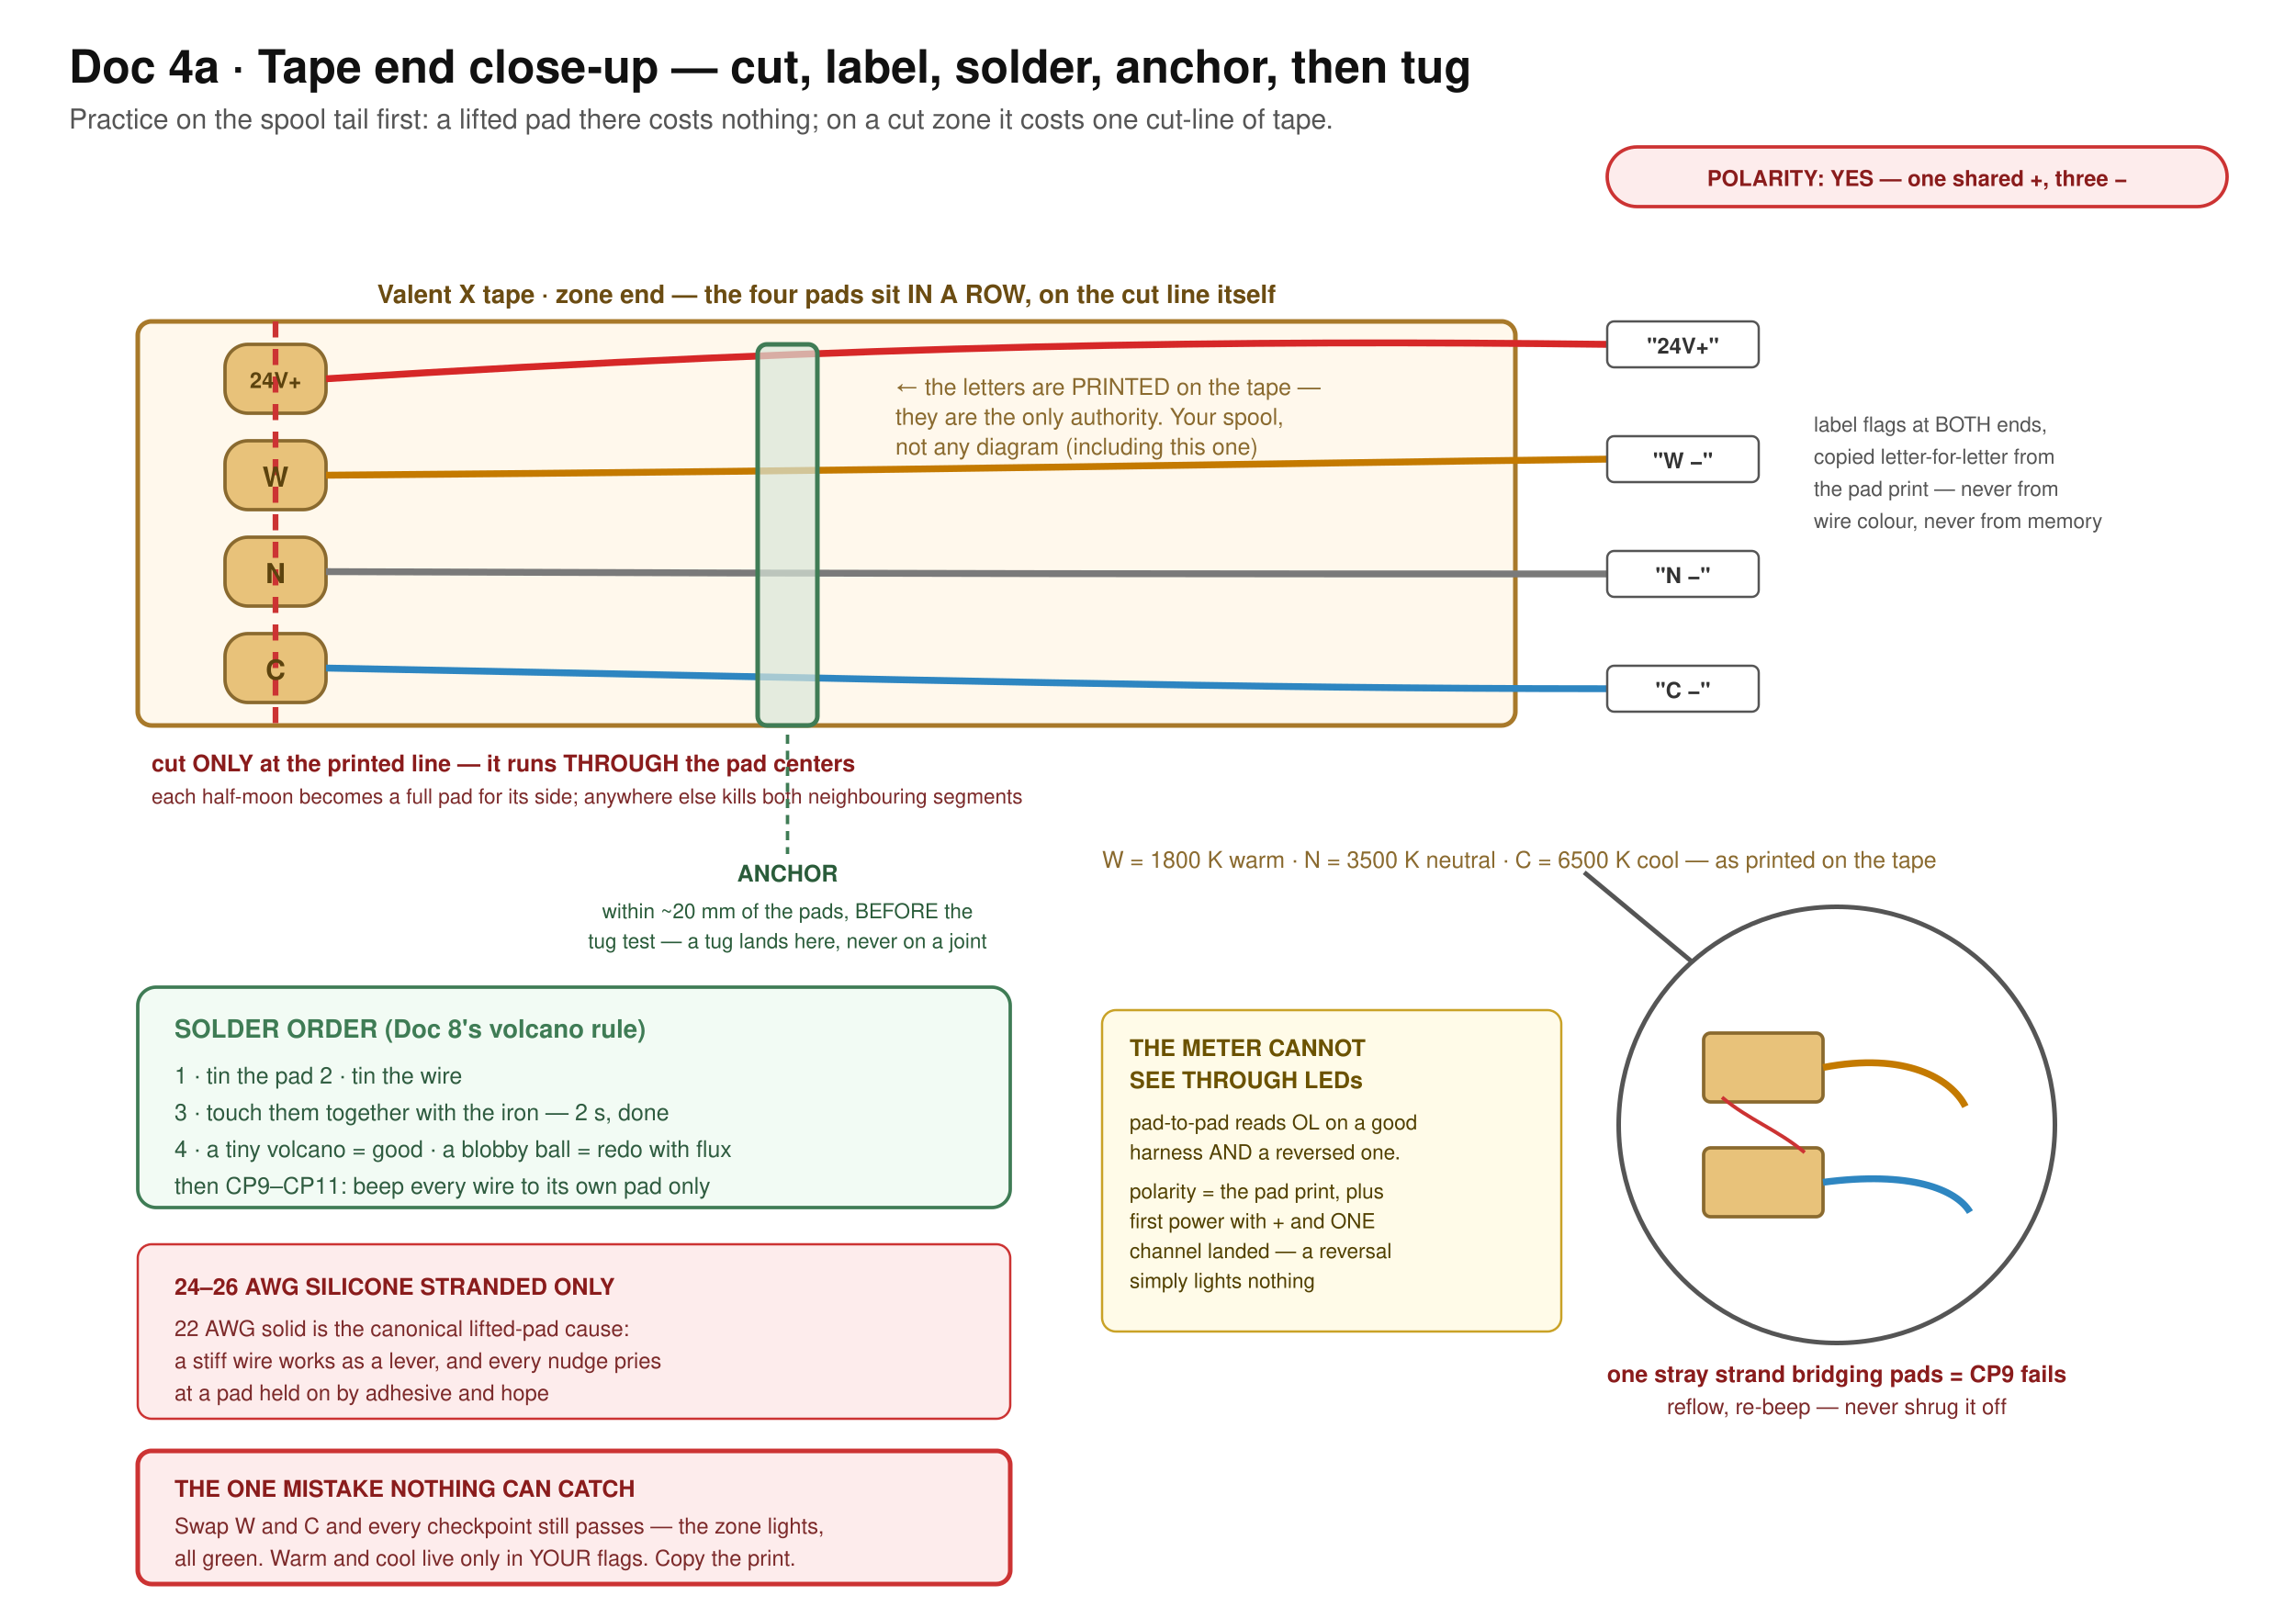
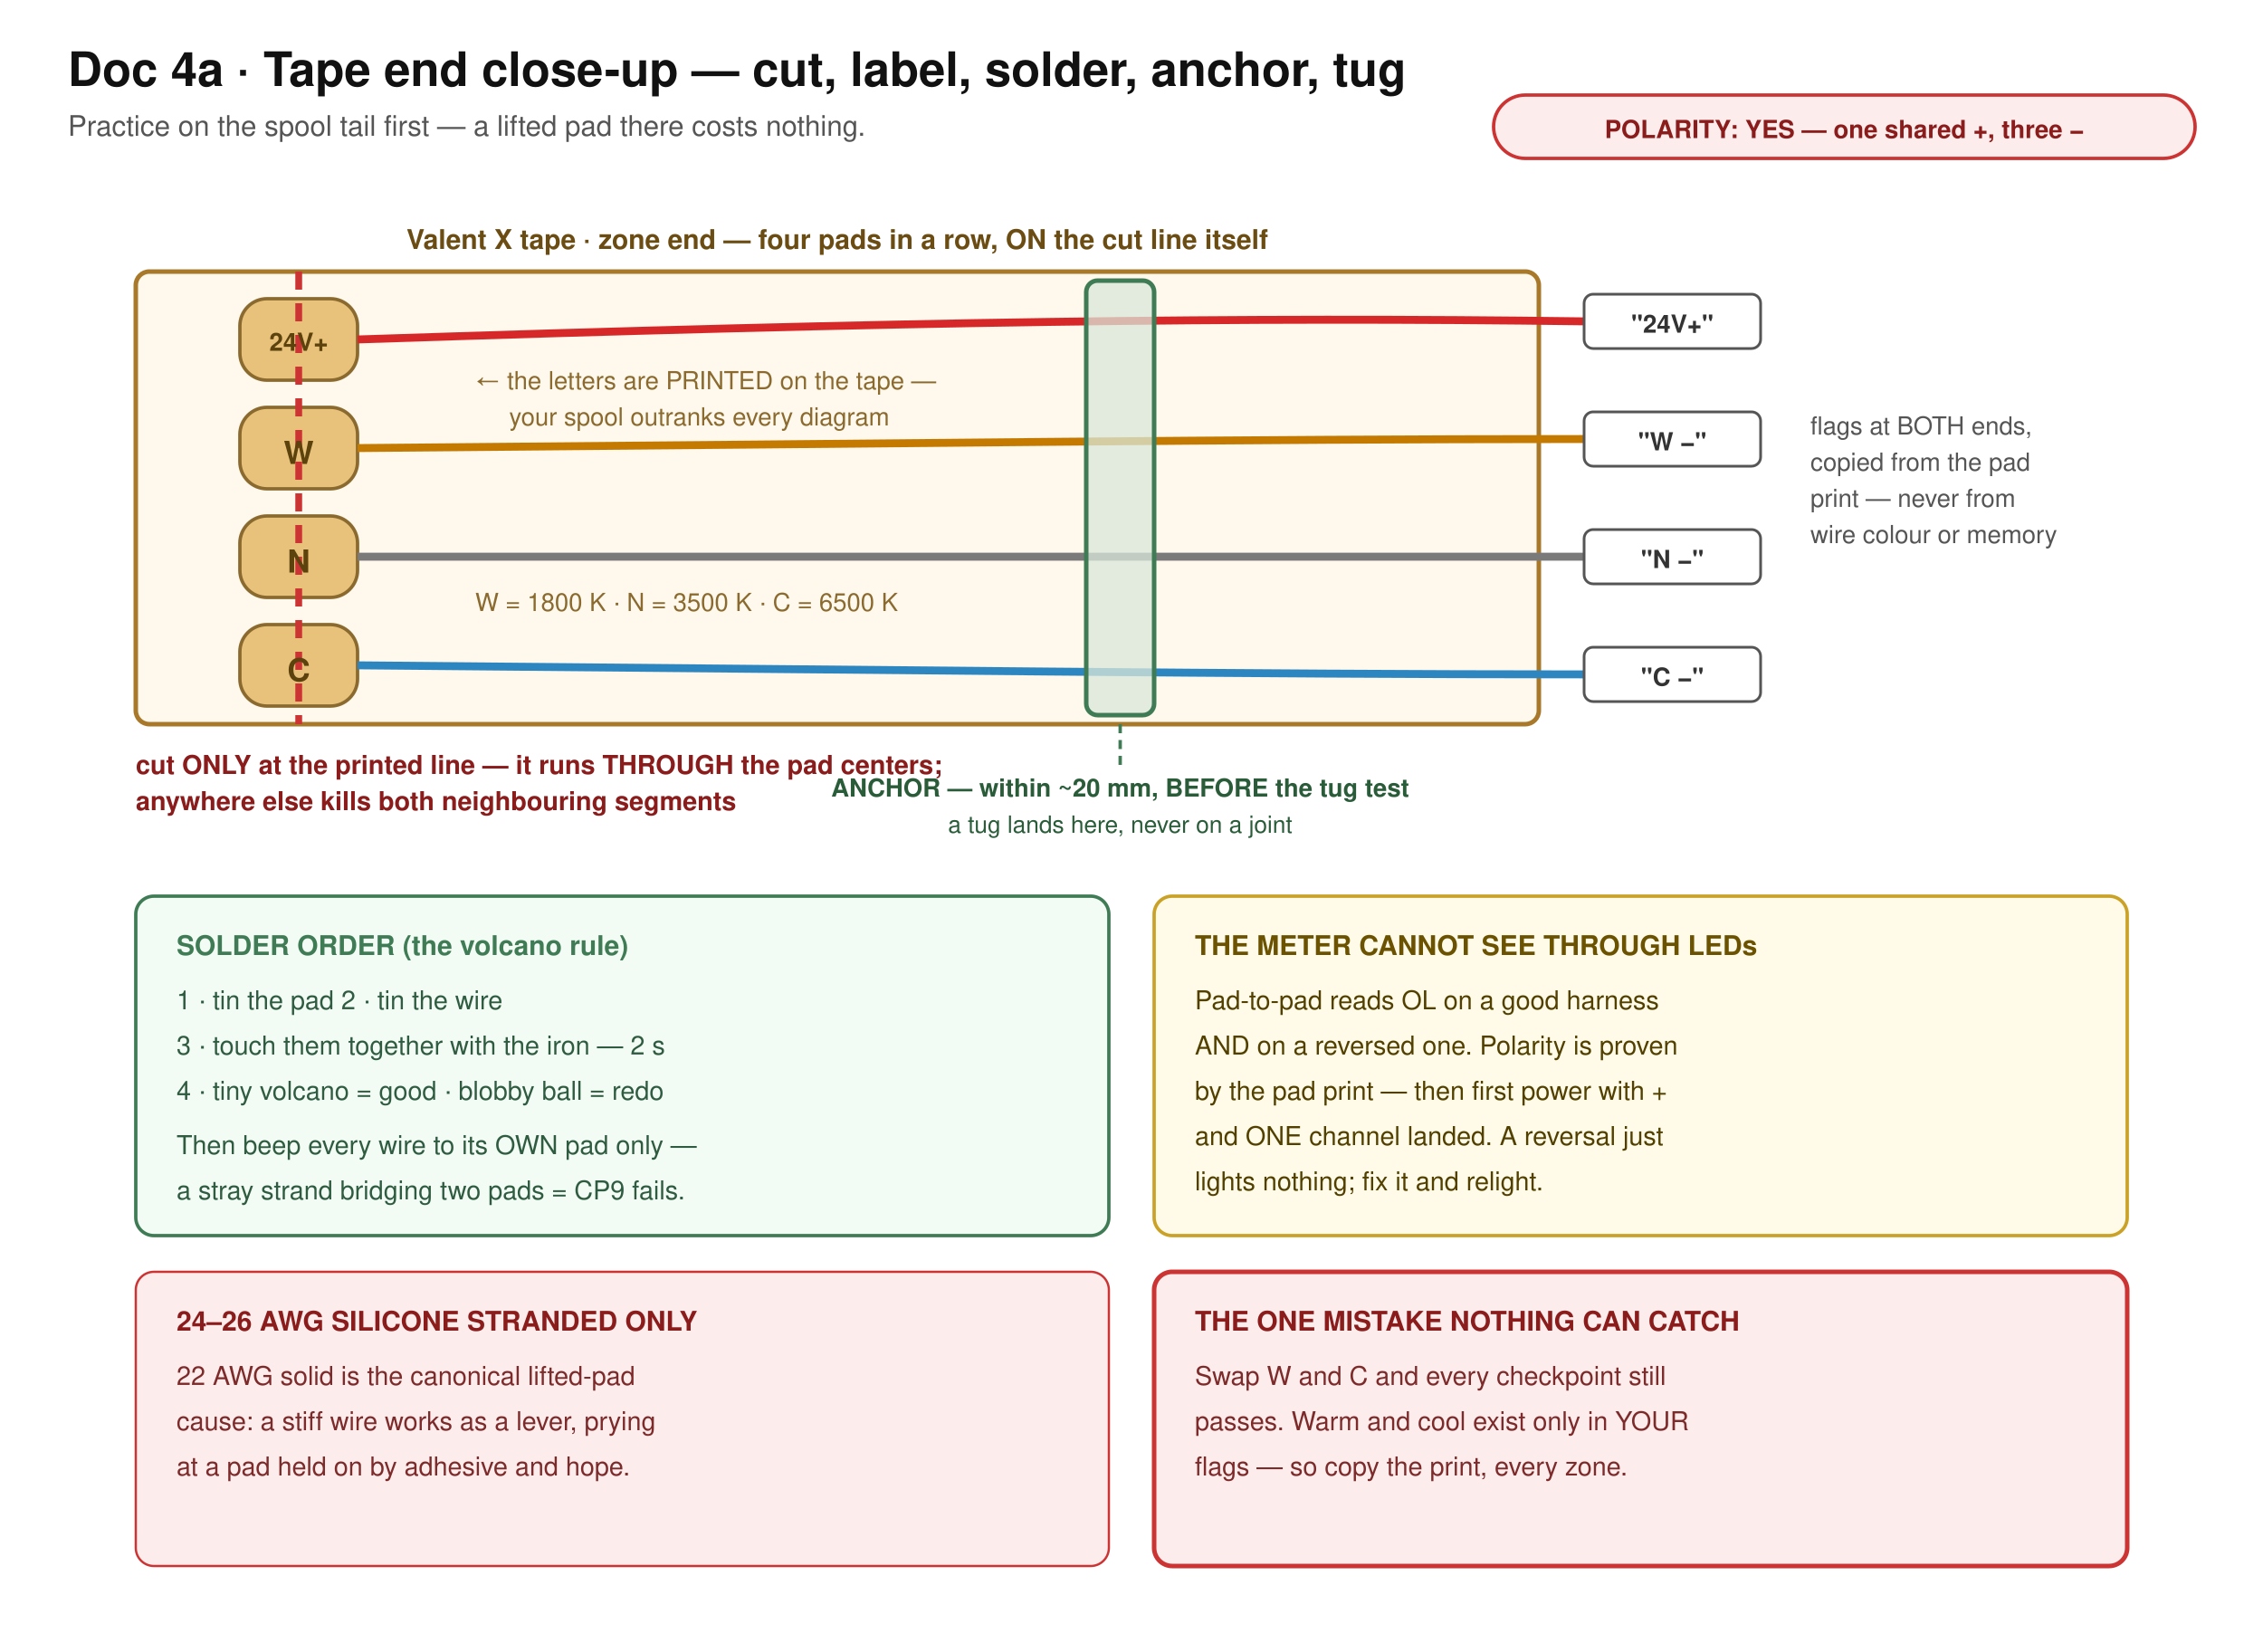
- <svg xmlns="http://www.w3.org/2000/svg" viewBox="0 0 1000 700" font-family="Helvetica, Arial, sans-serif">
-   <rect x="0" y="0" width="1000" height="700" fill="#ffffff" />
-   <text x="30" y="36" font-size="20" font-weight="bold" fill="#111">Doc 4a · Tape end close-up — cut, label, solder, anchor, then tug</text>
-   <text x="30" y="56" font-size="12" fill="#555">Practice on the spool tail first: a lifted pad there costs nothing; on a cut zone it costs one cut-line of tape.</text>
-   <rect x="700" y="64" width="270" height="26" fill="#fdecec" stroke="#c33" stroke-width="1.5" rx="13" />
-   <text x="835" y="81" font-size="9.5" font-weight="bold" text-anchor="middle" fill="#8a1c1c">POLARITY: YES — one shared +, three −</text>
-   <rect x="60" y="140" width="600" height="176" fill="#fff8ec" stroke="#a8792a" stroke-width="2" rx="6" />
-   <text x="360" y="132" font-size="11" font-weight="bold" text-anchor="middle" fill="#6b4c12">Valent X tape · zone end — the four pads sit IN A ROW, on the cut line itself</text>
+ <svg xmlns="http://www.w3.org/2000/svg" viewBox="0 0 1000 730" width="1000" height="730" font-family="Helvetica, Arial, sans-serif">
+   <rect x="0" y="0" width="1000" height="730" fill="#ffffff" />
+   <text x="30" y="38" font-size="21" font-weight="bold" fill="#111">Doc 4a · Tape end close-up — cut, label, solder, anchor, tug</text>
+   <text x="30" y="60" font-size="12.5" fill="#555">Practice on the spool tail first — a lifted pad there costs nothing.</text>
+   <rect x="660" y="42" width="310" height="28" fill="#fdecec" stroke="#c33" stroke-width="1.5" rx="14" />
+   <text x="815" y="61" font-size="11" font-weight="bold" text-anchor="middle" fill="#8a1c1c">POLARITY: YES — one shared +, three −</text>
+   <rect x="60" y="120" width="620" height="200" fill="#fff8ec" stroke="#a8792a" stroke-width="2" rx="6" />
+   <text x="370" y="110" font-size="12" font-weight="bold" text-anchor="middle" fill="#6b4c12">Valent X tape · zone end — four pads in a row, ON the cut line itself</text>
  <g fill="#e8c27a" stroke="#8a6a2f" stroke-width="1.5">
-     <rect x="98" y="150" width="44" height="30" rx="10" />
-     <rect x="98" y="192" width="44" height="30" rx="10" />
-     <rect x="98" y="234" width="44" height="30" rx="10" />
-     <rect x="98" y="276" width="44" height="30" rx="10" />
+     <rect x="106" y="132" width="52" height="36" rx="12" />
+     <rect x="106" y="180" width="52" height="36" rx="12" />
+     <rect x="106" y="228" width="52" height="36" rx="12" />
+     <rect x="106" y="276" width="52" height="36" rx="12" />
  </g>
-   <line x1="120" y1="140" x2="120" y2="316" stroke="#c33" stroke-width="2.5" stroke-dasharray="7 5" />
-   <text x="66" y="336" font-size="10" font-weight="bold" fill="#8a1c1c">cut ONLY at the printed line — it runs THROUGH the pad centers</text>
-   <text x="66" y="350" font-size="9" fill="#7c2a2a">each half-moon becomes a full pad for its side; anywhere else kills both neighbouring segments</text>
+   <line x1="132" y1="120" x2="132" y2="320" stroke="#c33" stroke-width="3" stroke-dasharray="8 6" />
  <g font-weight="bold" text-anchor="middle" fill="#5c430e">
-     <text x="120" y="169" font-size="9.5">24V+</text>
-     <text x="120" y="212" font-size="12">W</text>
-     <text x="120" y="254" font-size="12">N</text>
-     <text x="120" y="296" font-size="12">C</text>
+     <text x="132" y="155" font-size="11">24V+</text>
+     <text x="132" y="205" font-size="14">W</text>
+     <text x="132" y="253" font-size="14">N</text>
+     <text x="132" y="301" font-size="14">C</text>
  </g>
-   <text x="480" y="378" font-size="10" fill="#8a6a2f">W = 1800 K warm · N = 3500 K neutral · C = 6500 K cool — as printed on the tape</text>
-   <text x="390" y="172" font-size="10" fill="#8a6a2f">← the letters are PRINTED on the tape —</text>
-   <text x="390" y="185" font-size="10" fill="#8a6a2f">they are the only authority. Your spool,</text>
-   <text x="390" y="198" font-size="10" fill="#8a6a2f">not any diagram (including this one)</text>
-   <g stroke-width="3" fill="none">
-     <path d="M 142 165 C 380 150 540 148 700 150" stroke="#d62828" />
-     <path d="M 142 207 C 400 205 540 202 700 200" stroke="#c47a00" />
-     <path d="M 142 249 C 400 250 540 250 700 250" stroke="#7a7a7a" />
-     <path d="M 142 291 C 400 296 540 300 700 300" stroke="#2e86c1" />
+   <g stroke-width="3.5" fill="none">
+     <path d="M 158 150 C 400 142 550 140 700 142" stroke="#d62828" />
+     <path d="M 158 198 C 400 196 550 194 700 194" stroke="#c47a00" />
+     <path d="M 158 246 C 400 246 550 246 700 246" stroke="#7a7a7a" />
+     <path d="M 158 294 C 400 296 550 298 700 298" stroke="#2e86c1" />
  </g>
-   <g fill="#fff" stroke="#555" stroke-width="1">
-     <rect x="700" y="140" width="66" height="20" rx="3" />
-     <rect x="700" y="190" width="66" height="20" rx="3" />
-     <rect x="700" y="240" width="66" height="20" rx="3" />
-     <rect x="700" y="290" width="66" height="20" rx="3" />
+   <g fill="#fff" stroke="#555" stroke-width="1.2">
+     <rect x="700" y="130" width="78" height="24" rx="4" />
+     <rect x="700" y="182" width="78" height="24" rx="4" />
+     <rect x="700" y="234" width="78" height="24" rx="4" />
+     <rect x="700" y="286" width="78" height="24" rx="4" />
  </g>
-   <g font-size="9.5" font-weight="bold" text-anchor="middle" fill="#333">
-     <text x="733" y="154">"24V+"</text>
-     <text x="733" y="204">"W −"</text>
-     <text x="733" y="254">"N −"</text>
-     <text x="733" y="304">"C −"</text>
+   <g font-size="11" font-weight="bold" text-anchor="middle" fill="#333">
+     <text x="739" y="147">"24V+"</text>
+     <text x="739" y="199">"W −"</text>
+     <text x="739" y="251">"N −"</text>
+     <text x="739" y="303">"C −"</text>
  </g>
-   <text x="790" y="188" font-size="9" fill="#555">label flags at BOTH ends,</text>
-   <text x="790" y="202" font-size="9" fill="#555">copied letter-for-letter from</text>
-   <text x="790" y="216" font-size="9" fill="#555">the pad print — never from</text>
-   <text x="790" y="230" font-size="9" fill="#555">wire colour, never from memory</text>
-   <rect x="330" y="150" width="26" height="166" fill="#d9e6d9" fill-opacity="0.7" stroke="#3f7c55" stroke-width="2" rx="4" />
-   <text x="343" y="384" font-size="10" font-weight="bold" text-anchor="middle" fill="#2a5c3a">ANCHOR</text>
-   <line x1="343" y1="320" x2="343" y2="372" stroke="#3f7c55" stroke-width="1.5" stroke-dasharray="4 3" />
-   <text x="343" y="400" font-size="9" text-anchor="middle" fill="#2a5c3a">within ~20 mm of the pads, BEFORE the</text>
-   <text x="343" y="413" font-size="9" text-anchor="middle" fill="#2a5c3a">tug test — a tug lands here, never on a joint</text>
-   <rect x="60" y="430" width="380" height="96" fill="#f2fbf4" stroke="#3f7c55" stroke-width="1.5" rx="8" />
-   <text x="76" y="452" font-size="11" font-weight="bold" fill="#3f7c55">SOLDER ORDER (Doc 8's volcano rule)</text>
-   <g font-size="10" fill="#2f5c40">
-     <text x="76" y="472">1 · tin the pad    2 · tin the wire</text>
-     <text x="76" y="488">3 · touch them together with the iron — 2 s, done</text>
-     <text x="76" y="504">4 · a tiny volcano = good · a blobby ball = redo with flux</text>
-     <text x="76" y="520">then CP9–CP11: beep every wire to its own pad only</text>
+   <g font-size="11" fill="#555">
+     <text x="800" y="192">flags at BOTH ends,</text>
+     <text x="800" y="208">copied from the pad</text>
+     <text x="800" y="224">print — never from</text>
+     <text x="800" y="240">wire colour or memory</text>
  </g>
-   <rect x="60" y="542" width="380" height="76" fill="#fdecec" stroke="#c33" rx="6" />
-   <text x="76" y="564" font-size="10" font-weight="bold" fill="#8a1c1c">24–26 AWG SILICONE STRANDED ONLY</text>
-   <text x="76" y="582" font-size="9.5" fill="#7c2a2a">22 AWG solid is the canonical lifted-pad cause:</text>
-   <text x="76" y="596" font-size="9.5" fill="#7c2a2a">a stiff wire works as a lever, and every nudge pries</text>
-   <text x="76" y="610" font-size="9.5" fill="#7c2a2a">at a pad held on by adhesive and hope</text>
-   <rect x="60" y="632" width="380" height="58" fill="#fdecec" stroke="#c33" stroke-width="2" rx="6" />
-   <text x="76" y="652" font-size="10" font-weight="bold" fill="#8a1c1c">THE ONE MISTAKE NOTHING CAN CATCH</text>
-   <text x="76" y="668" font-size="9.5" fill="#7c2a2a">Swap W and C and every checkpoint still passes — the zone lights,</text>
-   <text x="76" y="682" font-size="9.5" fill="#7c2a2a">all green. Warm and cool live only in YOUR flags. Copy the print.</text>
-   <rect x="480" y="440" width="200" height="140" fill="#fffbe8" stroke="#c9a227" rx="6" />
-   <text x="492" y="460" font-size="10" font-weight="bold" fill="#6b5200">THE METER CANNOT</text>
-   <text x="492" y="474" font-size="10" font-weight="bold" fill="#6b5200">SEE THROUGH LEDs</text>
-   <g font-size="9" fill="#514000">
-     <text x="492" y="492">pad-to-pad reads OL on a good</text>
-     <text x="492" y="505">harness AND a reversed one.</text>
-     <text x="492" y="522">polarity = the pad print, plus</text>
-     <text x="492" y="535">first power with + and ONE</text>
-     <text x="492" y="548">channel landed — a reversal</text>
-     <text x="492" y="561">simply lights nothing</text>
+   <g font-size="11" fill="#8a6a2f">
+     <text x="210" y="172">← the letters are PRINTED on the tape —</text>
+     <text x="225" y="188">your spool outranks every diagram</text>
  </g>
-   <circle cx="800" cy="490" r="95" fill="#fff" stroke="#555" stroke-width="2" />
-   <line x1="737" y1="419" x2="690" y2="380" stroke="#555" stroke-width="2" />
-   <g fill="#e8c27a" stroke="#8a6a2f" stroke-width="1.5">
-     <rect x="742" y="450" width="52" height="30" rx="3" />
-     <rect x="742" y="500" width="52" height="30" rx="3" />
+   <text x="210" y="270" font-size="11" fill="#8a6a2f">W = 1800 K · N = 3500 K · C = 6500 K</text>
+   <rect x="480" y="124" width="30" height="192" fill="#d9e6d9" fill-opacity="0.75" stroke="#3f7c55" stroke-width="2" rx="5" />
+   <text x="495" y="352" font-size="11" font-weight="bold" text-anchor="middle" fill="#2a5c3a">ANCHOR — within ~20 mm, BEFORE the tug test</text>
+   <line x1="495" y1="320" x2="495" y2="340" stroke="#3f7c55" stroke-width="1.5" stroke-dasharray="4 3" />
+   <text x="495" y="368" font-size="10.5" text-anchor="middle" fill="#2a5c3a">a tug lands here, never on a joint</text>
+   <text x="60" y="342" font-size="11.5" font-weight="bold" fill="#8a1c1c">cut ONLY at the printed line — it runs THROUGH the pad centers;</text>
+   <text x="60" y="358" font-size="11.5" font-weight="bold" fill="#8a1c1c">anywhere else kills both neighbouring segments</text>
+   <rect x="60" y="396" width="430" height="150" fill="#f2fbf4" stroke="#3f7c55" stroke-width="1.5" rx="8" />
+   <text x="78" y="422" font-size="12" font-weight="bold" fill="#3f7c55">SOLDER ORDER (the volcano rule)</text>
+   <g font-size="11.5" fill="#2f5c40">
+     <text x="78" y="446">1 · tin the pad   2 · tin the wire</text>
+     <text x="78" y="466">3 · touch them together with the iron — 2 s</text>
+     <text x="78" y="486">4 · tiny volcano = good · blobby ball = redo</text>
+     <text x="78" y="510">Then beep every wire to its OWN pad only —</text>
+     <text x="78" y="530">a stray strand bridging two pads = CP9 fails.</text>
  </g>
-   <path d="M 750 478 C 762 488 774 492 786 502" fill="none" stroke="#c33" stroke-width="1.6" />
-   <path d="M 794 465 C 830 458 850 470 856 482" fill="none" stroke="#c47a00" stroke-width="3" />
-   <path d="M 794 515 C 832 510 852 518 858 528" fill="none" stroke="#2e86c1" stroke-width="3" />
-   <text x="800" y="602" font-size="10" font-weight="bold" text-anchor="middle" fill="#8a1c1c">one stray strand bridging pads = CP9 fails</text>
-   <text x="800" y="616" font-size="9.5" text-anchor="middle" fill="#7c2a2a">reflow, re-beep — never shrug it off</text>
+   <rect x="510" y="396" width="430" height="150" fill="#fffbe8" stroke="#c9a227" stroke-width="1.5" rx="8" />
+   <text x="528" y="422" font-size="12" font-weight="bold" fill="#6b5200">THE METER CANNOT SEE THROUGH LEDs</text>
+   <g font-size="11.5" fill="#514000">
+     <text x="528" y="446">Pad-to-pad reads OL on a good harness</text>
+     <text x="528" y="466">AND on a reversed one. Polarity is proven</text>
+     <text x="528" y="486">by the pad print — then first power with +</text>
+     <text x="528" y="506">and ONE channel landed. A reversal just</text>
+     <text x="528" y="526">lights nothing; fix it and relight.</text>
+   </g>
+   <rect x="60" y="562" width="430" height="130" fill="#fdecec" stroke="#c33" rx="8" />
+   <text x="78" y="588" font-size="12" font-weight="bold" fill="#8a1c1c">24–26 AWG SILICONE STRANDED ONLY</text>
+   <g font-size="11.5" fill="#7c2a2a">
+     <text x="78" y="612">22 AWG solid is the canonical lifted-pad</text>
+     <text x="78" y="632">cause: a stiff wire works as a lever, prying</text>
+     <text x="78" y="652">at a pad held on by adhesive and hope.</text>
+   </g>
+   <rect x="510" y="562" width="430" height="130" fill="#fdecec" stroke="#c33" stroke-width="2" rx="8" />
+   <text x="528" y="588" font-size="12" font-weight="bold" fill="#8a1c1c">THE ONE MISTAKE NOTHING CAN CATCH</text>
+   <g font-size="11.5" fill="#7c2a2a">
+     <text x="528" y="612">Swap W and C and every checkpoint still</text>
+     <text x="528" y="632">passes. Warm and cool exist only in YOUR</text>
+     <text x="528" y="652">flags — so copy the print, every zone.</text>
+   </g>
</svg>
